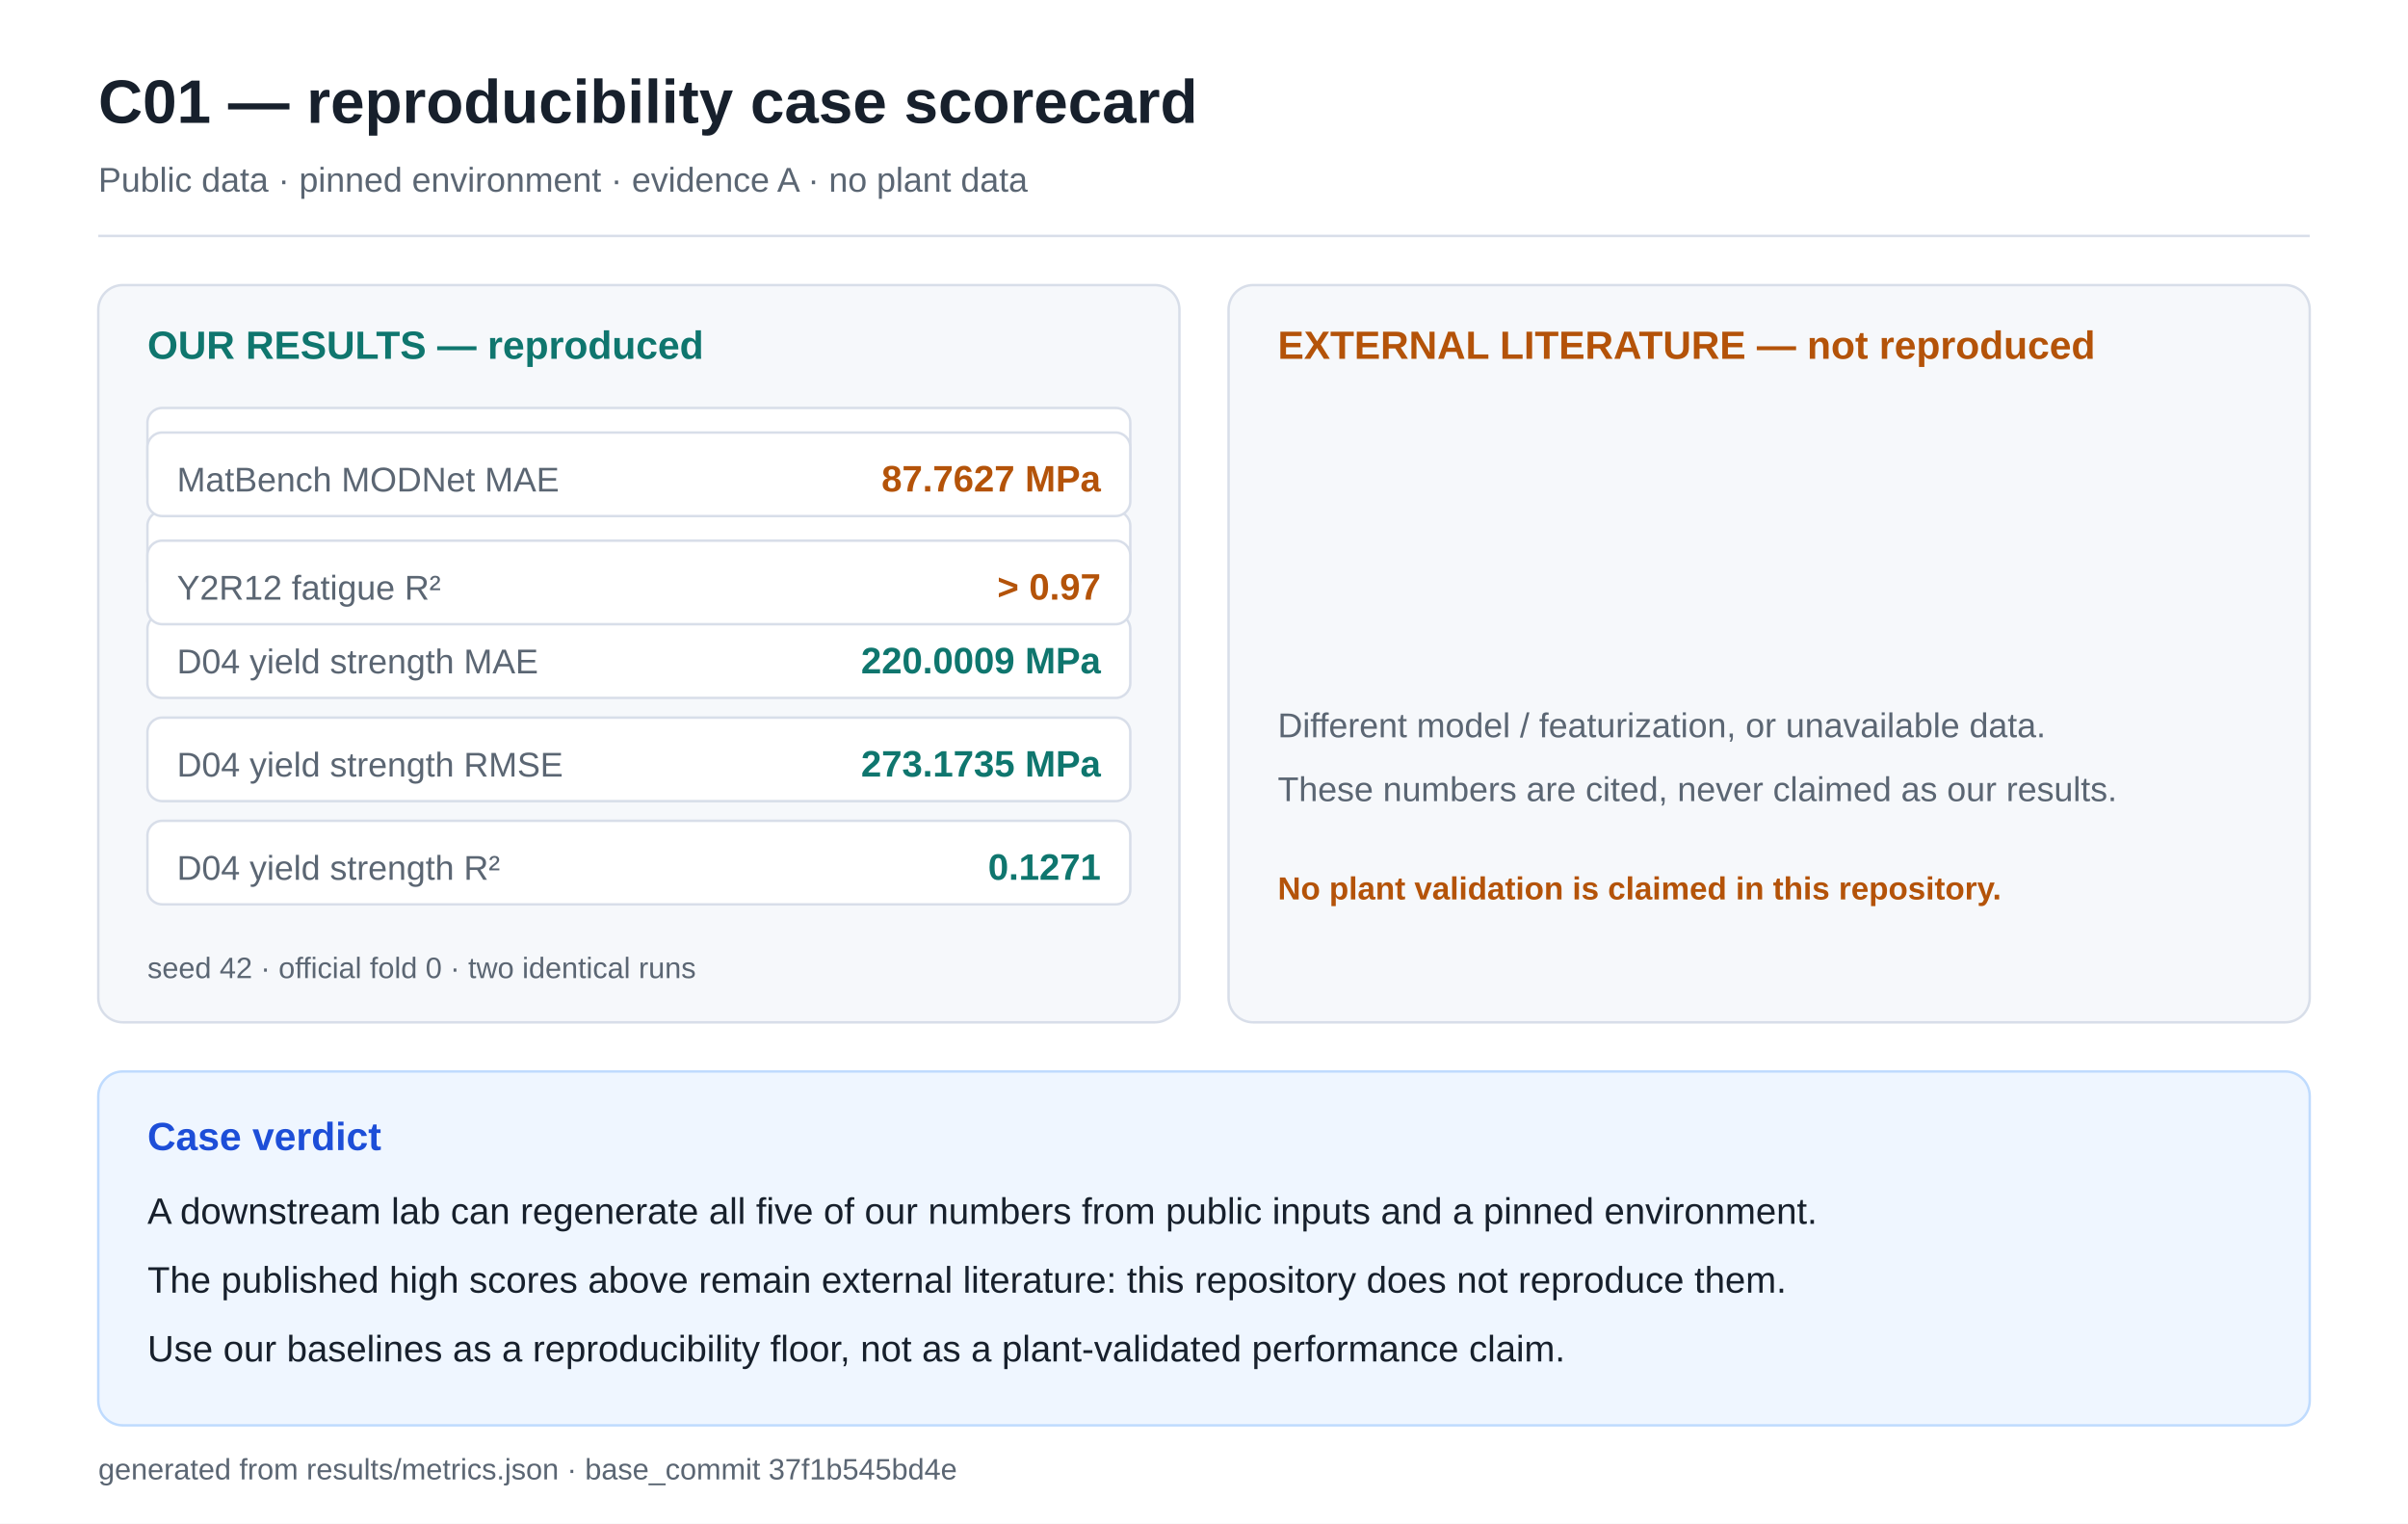
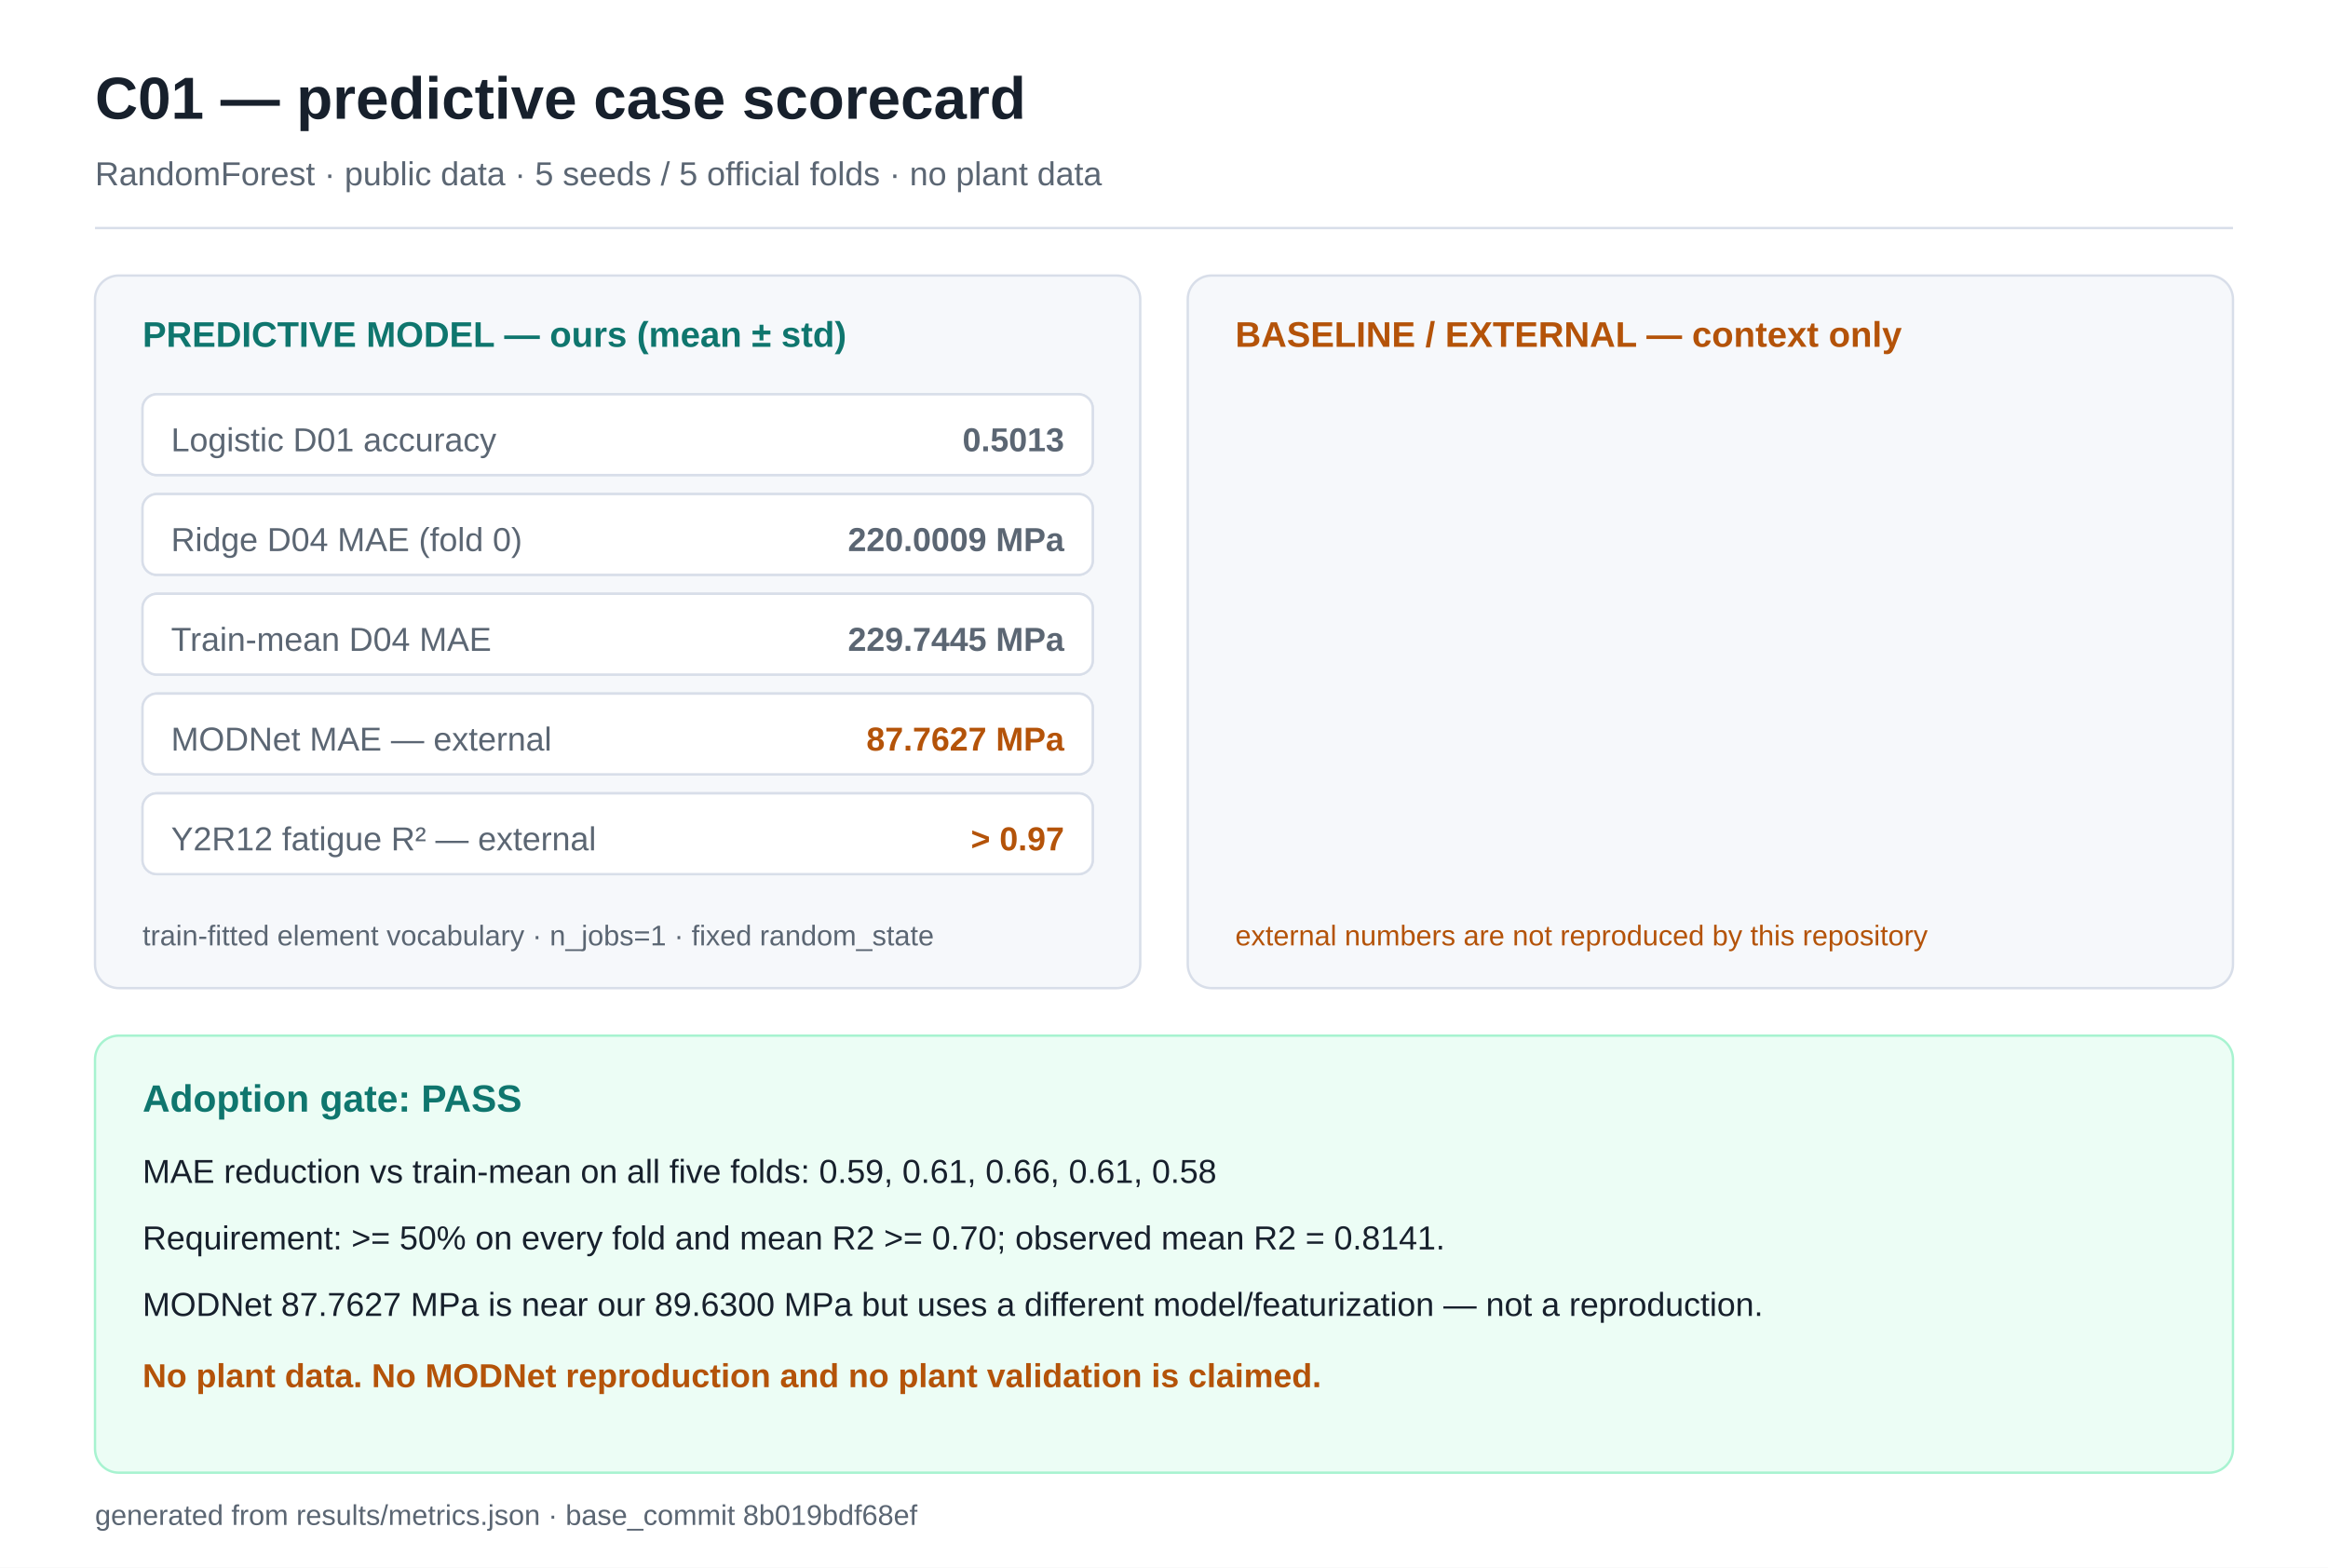
- <svg xmlns="http://www.w3.org/2000/svg" width="980" height="620" viewBox="0 0 980 620" role="img" aria-label="C01 reproducibility case scorecard">
-   <rect width="980" height="620" fill="#ffffff" />
-   <text x="40" y="50" fill="#17202c" font-size="25" font-weight="bold" text-anchor="start" font-family="Segoe UI, Arial, sans-serif">C01 — reproducibility case scorecard</text>
-   <text x="40" y="78" fill="#5b6673" font-size="14" font-weight="normal" text-anchor="start" font-family="Segoe UI, Arial, sans-serif">Public data · pinned environment · evidence A · no plant data</text>
+ <svg xmlns="http://www.w3.org/2000/svg" width="980" height="660" viewBox="0 0 980 660" role="img" aria-label="C01 predictive case scorecard">
+   <rect width="980" height="660" fill="#ffffff" />
+   <text x="40" y="50" fill="#17202c" font-size="25" font-weight="bold" text-anchor="start" font-family="Segoe UI, Arial, sans-serif">C01 — predictive case scorecard</text>
+   <text x="40" y="78" fill="#5b6673" font-size="14" font-weight="normal" text-anchor="start" font-family="Segoe UI, Arial, sans-serif">RandomForest · public data · 5 seeds / 5 official folds · no plant data</text>
  <line x1="40" y1="96" x2="940" y2="96" stroke="#d8dee9" stroke-width="1" />
  <rect x="40" y="116" width="440" height="300" rx="10" fill="#f6f8fb" stroke="#d8dee9" stroke-width="1" />
-   <text x="60" y="146" fill="#0f766e" font-size="16" font-weight="bold" text-anchor="start" font-family="Segoe UI, Arial, sans-serif">OUR RESULTS — reproduced</text>
+   <text x="60" y="146" fill="#0f766e" font-size="15" font-weight="bold" text-anchor="start" font-family="Segoe UI, Arial, sans-serif">PREDICTIVE MODEL — ours (mean ± std)</text>
  <rect x="60" y="166" width="400" height="34" rx="6" fill="#ffffff" stroke="#d8dee9" stroke-width="1" />
  <text x="72" y="190" fill="#5b6673" font-size="14" font-weight="normal" text-anchor="start" font-family="Segoe UI, Arial, sans-serif">D01 exact-match accuracy</text>
-   <text x="448" y="190" fill="#0f766e" font-size="15" font-weight="bold" text-anchor="end" font-family="Segoe UI, Arial, sans-serif">0.5013</text>
+   <text x="448" y="190" fill="#0f766e" font-size="14" font-weight="bold" text-anchor="end" font-family="Segoe UI, Arial, sans-serif">0.6766 ± 0.0075</text>
  <rect x="60" y="208" width="400" height="34" rx="6" fill="#ffffff" stroke="#d8dee9" stroke-width="1" />
  <text x="72" y="232" fill="#5b6673" font-size="14" font-weight="normal" text-anchor="start" font-family="Segoe UI, Arial, sans-serif">D01 macro F1</text>
-   <text x="448" y="232" fill="#0f766e" font-size="15" font-weight="bold" text-anchor="end" font-family="Segoe UI, Arial, sans-serif">0.6207</text>
+   <text x="448" y="232" fill="#0f766e" font-size="14" font-weight="bold" text-anchor="end" font-family="Segoe UI, Arial, sans-serif">0.7526 ± 0.0176</text>
  <rect x="60" y="250" width="400" height="34" rx="6" fill="#ffffff" stroke="#d8dee9" stroke-width="1" />
  <text x="72" y="274" fill="#5b6673" font-size="14" font-weight="normal" text-anchor="start" font-family="Segoe UI, Arial, sans-serif">D04 yield strength MAE</text>
-   <text x="448" y="274" fill="#0f766e" font-size="15" font-weight="bold" text-anchor="end" font-family="Segoe UI, Arial, sans-serif">220.0009 MPa</text>
+   <text x="448" y="274" fill="#0f766e" font-size="14" font-weight="bold" text-anchor="end" font-family="Segoe UI, Arial, sans-serif">89.6300 MPa ± 7.4424 MPa</text>
  <rect x="60" y="292" width="400" height="34" rx="6" fill="#ffffff" stroke="#d8dee9" stroke-width="1" />
  <text x="72" y="316" fill="#5b6673" font-size="14" font-weight="normal" text-anchor="start" font-family="Segoe UI, Arial, sans-serif">D04 yield strength RMSE</text>
-   <text x="448" y="316" fill="#0f766e" font-size="15" font-weight="bold" text-anchor="end" font-family="Segoe UI, Arial, sans-serif">273.1735 MPa</text>
+   <text x="448" y="316" fill="#0f766e" font-size="14" font-weight="bold" text-anchor="end" font-family="Segoe UI, Arial, sans-serif">127.9791 MPa ± 9.8846 MPa</text>
  <rect x="60" y="334" width="400" height="34" rx="6" fill="#ffffff" stroke="#d8dee9" stroke-width="1" />
  <text x="72" y="358" fill="#5b6673" font-size="14" font-weight="normal" text-anchor="start" font-family="Segoe UI, Arial, sans-serif">D04 yield strength R²</text>
-   <text x="448" y="358" fill="#0f766e" font-size="15" font-weight="bold" text-anchor="end" font-family="Segoe UI, Arial, sans-serif">0.1271</text>
-   <text x="60" y="398" fill="#5b6673" font-size="12" font-weight="normal" text-anchor="start" font-family="Segoe UI, Arial, sans-serif">seed 42 · official fold 0 · two identical runs</text>
+   <text x="448" y="358" fill="#0f766e" font-size="14" font-weight="bold" text-anchor="end" font-family="Segoe UI, Arial, sans-serif">0.8141 ± 0.0388</text>
+   <text x="60" y="398" fill="#5b6673" font-size="12" font-weight="normal" text-anchor="start" font-family="Segoe UI, Arial, sans-serif">train-fitted element vocabulary · n_jobs=1 · fixed random_state</text>
  <rect x="500" y="116" width="440" height="300" rx="10" fill="#f6f8fb" stroke="#d8dee9" stroke-width="1" />
-   <text x="520" y="146" fill="#b45309" font-size="16" font-weight="bold" text-anchor="start" font-family="Segoe UI, Arial, sans-serif">EXTERNAL LITERATURE — not reproduced</text>
-   <rect x="60" y="176" width="400" height="34" rx="6" fill="#ffffff" stroke="#d8dee9" stroke-width="1" />
-   <text x="72" y="200" fill="#5b6673" font-size="14" font-weight="normal" text-anchor="start" font-family="Segoe UI, Arial, sans-serif">MatBench MODNet MAE</text>
-   <text x="448" y="200" fill="#b45309" font-size="15" font-weight="bold" text-anchor="end" font-family="Segoe UI, Arial, sans-serif">87.7627 MPa</text>
-   <rect x="60" y="220" width="400" height="34" rx="6" fill="#ffffff" stroke="#d8dee9" stroke-width="1" />
-   <text x="72" y="244" fill="#5b6673" font-size="14" font-weight="normal" text-anchor="start" font-family="Segoe UI, Arial, sans-serif">Y2R12 fatigue R²</text>
-   <text x="448" y="244" fill="#b45309" font-size="15" font-weight="bold" text-anchor="end" font-family="Segoe UI, Arial, sans-serif">&gt; 0.97</text>
-   <text x="520" y="300" fill="#5b6673" font-size="14" font-weight="normal" text-anchor="start" font-family="Segoe UI, Arial, sans-serif">Different model / featurization, or unavailable data.</text>
-   <text x="520" y="326" fill="#5b6673" font-size="14" font-weight="normal" text-anchor="start" font-family="Segoe UI, Arial, sans-serif">These numbers are cited, never claimed as our results.</text>
-   <text x="520" y="366" fill="#b45309" font-size="13" font-weight="bold" text-anchor="start" font-family="Segoe UI, Arial, sans-serif">No plant validation is claimed in this repository.</text>
-   <rect x="40" y="436" width="900" height="144" rx="10" fill="#eff6ff" stroke="#bfdbfe" stroke-width="1" />
-   <text x="60" y="468" fill="#1d4ed8" font-size="16" font-weight="bold" text-anchor="start" font-family="Segoe UI, Arial, sans-serif">Case verdict</text>
-   <text x="60" y="498" fill="#17202c" font-size="15" font-weight="normal" text-anchor="start" font-family="Segoe UI, Arial, sans-serif">A downstream lab can regenerate all five of our numbers from public inputs and a pinned environment.</text>
-   <text x="60" y="526" fill="#17202c" font-size="15" font-weight="normal" text-anchor="start" font-family="Segoe UI, Arial, sans-serif">The published high scores above remain external literature: this repository does not reproduce them.</text>
-   <text x="60" y="554" fill="#17202c" font-size="15" font-weight="normal" text-anchor="start" font-family="Segoe UI, Arial, sans-serif">Use our baselines as a reproducibility floor, not as a plant-validated performance claim.</text>
-   <text x="40" y="602" fill="#5b6673" font-size="12" font-weight="normal" text-anchor="start" font-family="Segoe UI, Arial, sans-serif">generated from results/metrics.json · base_commit 37f1b545bd4e</text>
+   <text x="520" y="146" fill="#b45309" font-size="15" font-weight="bold" text-anchor="start" font-family="Segoe UI, Arial, sans-serif">BASELINE / EXTERNAL — context only</text>
+   <rect x="60" y="166" width="400" height="34" rx="6" fill="#ffffff" stroke="#d8dee9" stroke-width="1" />
+   <text x="72" y="190" fill="#5b6673" font-size="14" font-weight="normal" text-anchor="start" font-family="Segoe UI, Arial, sans-serif">Logistic D01 accuracy</text>
+   <text x="448" y="190" fill="#5b6673" font-size="14" font-weight="bold" text-anchor="end" font-family="Segoe UI, Arial, sans-serif">0.5013</text>
+   <rect x="60" y="208" width="400" height="34" rx="6" fill="#ffffff" stroke="#d8dee9" stroke-width="1" />
+   <text x="72" y="232" fill="#5b6673" font-size="14" font-weight="normal" text-anchor="start" font-family="Segoe UI, Arial, sans-serif">Ridge D04 MAE (fold 0)</text>
+   <text x="448" y="232" fill="#5b6673" font-size="14" font-weight="bold" text-anchor="end" font-family="Segoe UI, Arial, sans-serif">220.0009 MPa</text>
+   <rect x="60" y="250" width="400" height="34" rx="6" fill="#ffffff" stroke="#d8dee9" stroke-width="1" />
+   <text x="72" y="274" fill="#5b6673" font-size="14" font-weight="normal" text-anchor="start" font-family="Segoe UI, Arial, sans-serif">Train-mean D04 MAE</text>
+   <text x="448" y="274" fill="#5b6673" font-size="14" font-weight="bold" text-anchor="end" font-family="Segoe UI, Arial, sans-serif">229.7445 MPa</text>
+   <rect x="60" y="292" width="400" height="34" rx="6" fill="#ffffff" stroke="#d8dee9" stroke-width="1" />
+   <text x="72" y="316" fill="#5b6673" font-size="14" font-weight="normal" text-anchor="start" font-family="Segoe UI, Arial, sans-serif">MODNet MAE — external</text>
+   <text x="448" y="316" fill="#b45309" font-size="14" font-weight="bold" text-anchor="end" font-family="Segoe UI, Arial, sans-serif">87.7627 MPa</text>
+   <rect x="60" y="334" width="400" height="34" rx="6" fill="#ffffff" stroke="#d8dee9" stroke-width="1" />
+   <text x="72" y="358" fill="#5b6673" font-size="14" font-weight="normal" text-anchor="start" font-family="Segoe UI, Arial, sans-serif">Y2R12 fatigue R² — external</text>
+   <text x="448" y="358" fill="#b45309" font-size="14" font-weight="bold" text-anchor="end" font-family="Segoe UI, Arial, sans-serif">&gt; 0.97</text>
+   <text x="520" y="398" fill="#b45309" font-size="12" font-weight="normal" text-anchor="start" font-family="Segoe UI, Arial, sans-serif">external numbers are not reproduced by this repository</text>
+   <rect x="40" y="436" width="900" height="184" rx="10" fill="#ecfdf5" stroke="#a7f3d0" stroke-width="1" />
+   <text x="60" y="468" fill="#0f766e" font-size="16" font-weight="bold" text-anchor="start" font-family="Segoe UI, Arial, sans-serif">Adoption gate: PASS</text>
+   <text x="60" y="498" fill="#17202c" font-size="14" font-weight="normal" text-anchor="start" font-family="Segoe UI, Arial, sans-serif">MAE reduction vs train-mean on all five folds: 0.59, 0.61, 0.66, 0.61, 0.58</text>
+   <text x="60" y="526" fill="#17202c" font-size="14" font-weight="normal" text-anchor="start" font-family="Segoe UI, Arial, sans-serif">Requirement: &gt;= 50% on every fold and mean R2 &gt;= 0.70; observed mean R2 = 0.8141.</text>
+   <text x="60" y="554" fill="#17202c" font-size="14" font-weight="normal" text-anchor="start" font-family="Segoe UI, Arial, sans-serif">MODNet 87.7627 MPa is near our 89.6300 MPa but uses a different model/featurization — not a reproduction.</text>
+   <text x="60" y="584" fill="#b45309" font-size="14" font-weight="bold" text-anchor="start" font-family="Segoe UI, Arial, sans-serif">No plant data. No MODNet reproduction and no plant validation is claimed.</text>
+   <text x="40" y="642" fill="#5b6673" font-size="12" font-weight="normal" text-anchor="start" font-family="Segoe UI, Arial, sans-serif">generated from results/metrics.json · base_commit 8b019bdf68ef</text>
</svg>
